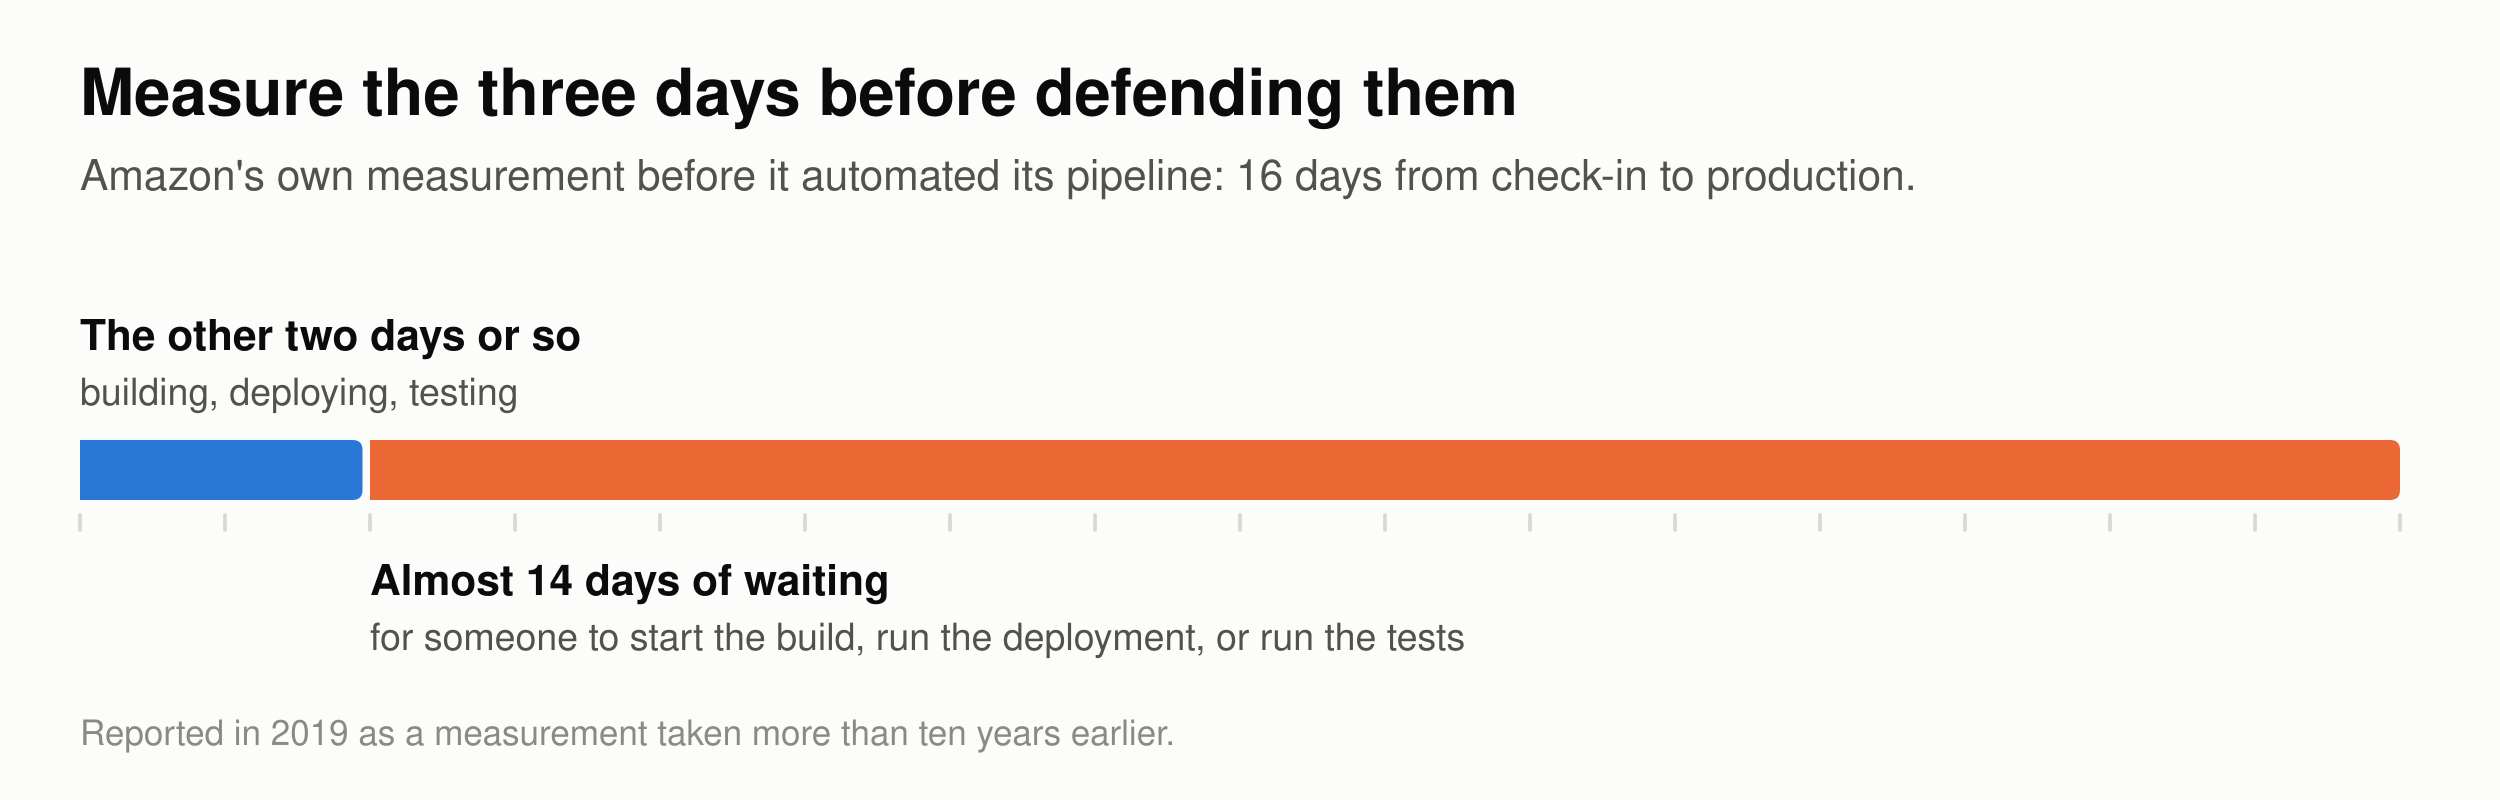
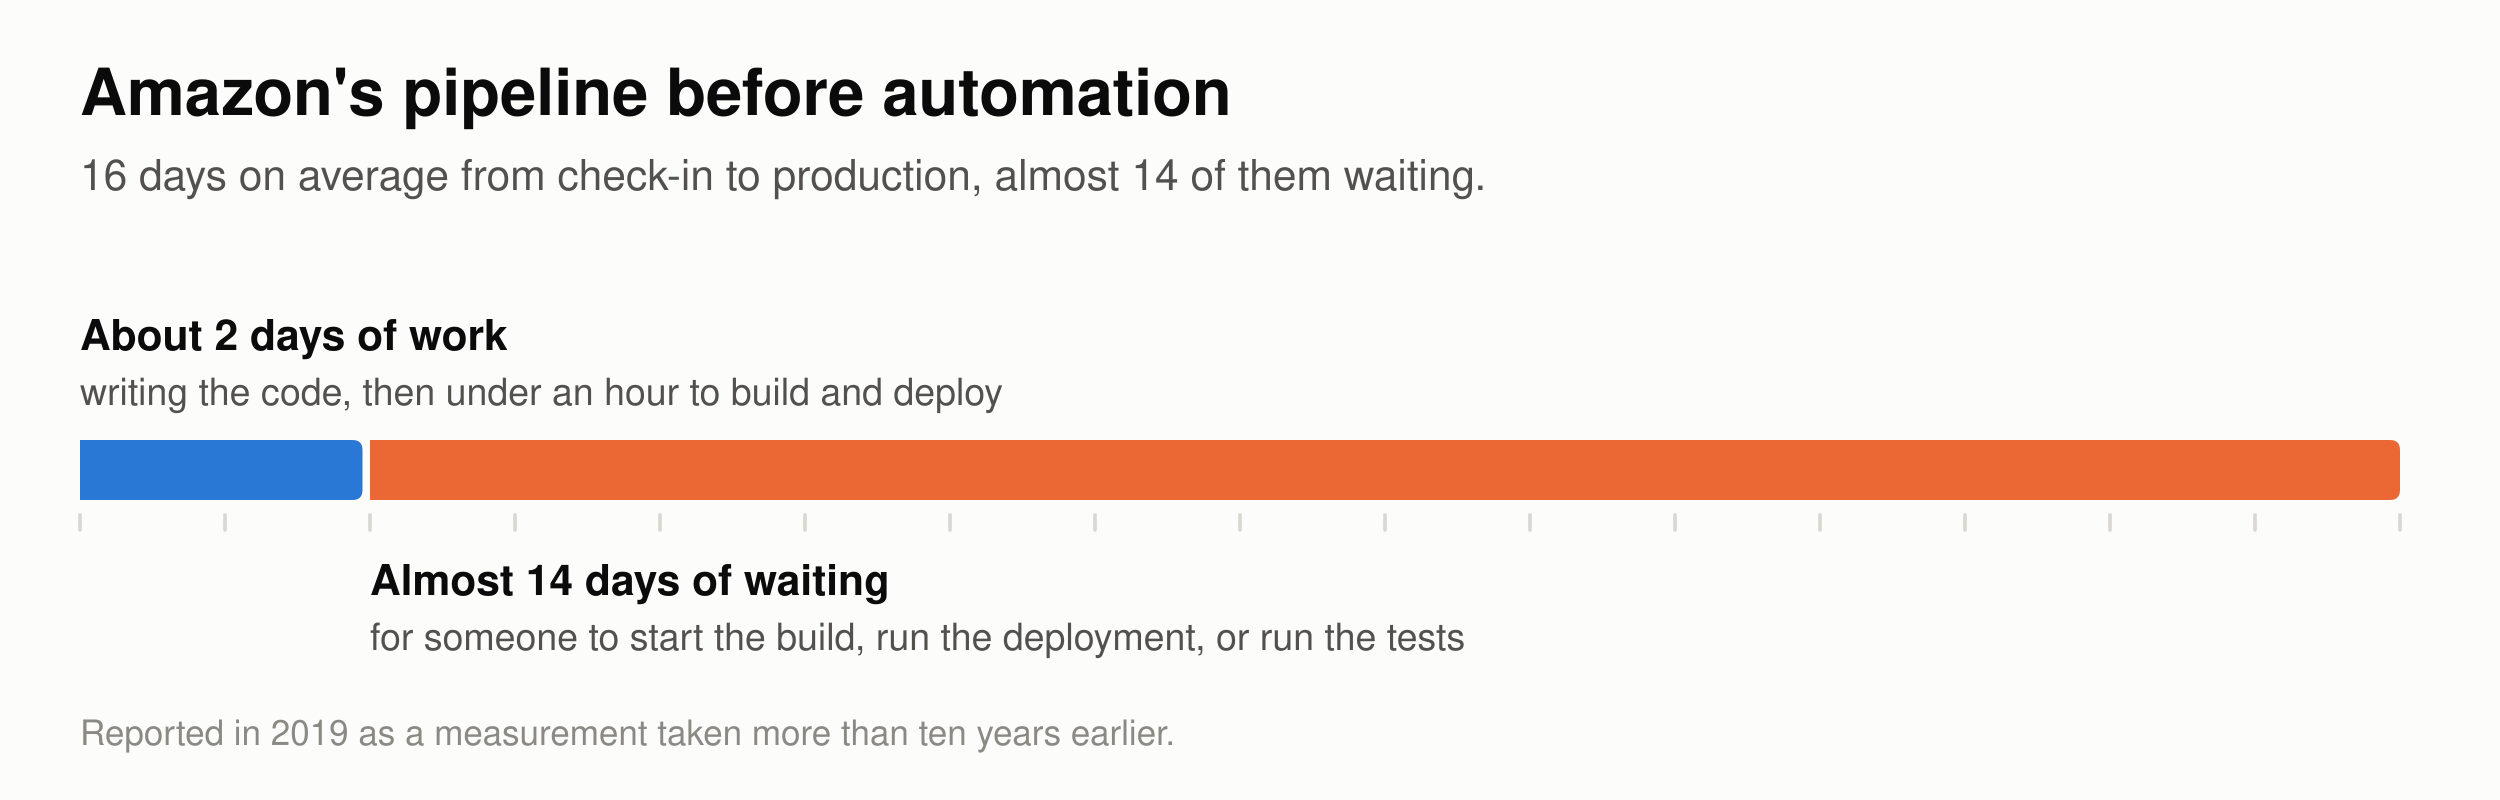
<svg xmlns="http://www.w3.org/2000/svg" width="1000" height="320" viewBox="0 0 1000 320" role="img" aria-labelledby="sixteen-title sixteen-desc">
  <g font-family="-apple-system, 'Segoe UI', Helvetica, Arial, sans-serif">
    <rect x="0" y="0" width="1000" height="320" rx="0" fill="#fcfcfb" stroke="none" stroke-width="1.5" />
-     <text x="32" y="46" font-size="26" fill="#0b0b0b" font-weight="700" text-anchor="start">Measure the three days before defending them</text>
-     <text x="32" y="76" font-size="17" fill="#52514e" font-weight="400" text-anchor="start">Amazon's own measurement before it automated its pipeline: 16 days from check-in to production.</text>
+     <text x="32" y="46" font-size="26" fill="#0b0b0b" font-weight="700" text-anchor="start">Amazon's pipeline before automation</text>
+     <text x="32" y="76" font-size="17" fill="#52514e" font-weight="400" text-anchor="start">16 days on average from check-in to production, almost 14 of them waiting.</text>
    <path d="M 32 176 H 141 Q 145 176 145 180 V 196 Q 145 200 141 200 H 32 Z" fill="#2a78d6" />
    <path d="M 148 176 H 956 Q 960 176 960 180 V 196 Q 960 200 956 200 H 148 Z" fill="#eb6834" />
    <line x1="32" y1="206" x2="32" y2="212" stroke="#d9d8d2" stroke-width="1.5" stroke-linecap="round" />
    <line x1="90" y1="206" x2="90" y2="212" stroke="#d9d8d2" stroke-width="1.5" stroke-linecap="round" />
    <line x1="148" y1="206" x2="148" y2="212" stroke="#d9d8d2" stroke-width="1.5" stroke-linecap="round" />
    <line x1="206" y1="206" x2="206" y2="212" stroke="#d9d8d2" stroke-width="1.5" stroke-linecap="round" />
    <line x1="264" y1="206" x2="264" y2="212" stroke="#d9d8d2" stroke-width="1.5" stroke-linecap="round" />
    <line x1="322" y1="206" x2="322" y2="212" stroke="#d9d8d2" stroke-width="1.5" stroke-linecap="round" />
    <line x1="380" y1="206" x2="380" y2="212" stroke="#d9d8d2" stroke-width="1.5" stroke-linecap="round" />
    <line x1="438" y1="206" x2="438" y2="212" stroke="#d9d8d2" stroke-width="1.5" stroke-linecap="round" />
    <line x1="496" y1="206" x2="496" y2="212" stroke="#d9d8d2" stroke-width="1.5" stroke-linecap="round" />
    <line x1="554" y1="206" x2="554" y2="212" stroke="#d9d8d2" stroke-width="1.5" stroke-linecap="round" />
    <line x1="612" y1="206" x2="612" y2="212" stroke="#d9d8d2" stroke-width="1.5" stroke-linecap="round" />
    <line x1="670" y1="206" x2="670" y2="212" stroke="#d9d8d2" stroke-width="1.5" stroke-linecap="round" />
    <line x1="728" y1="206" x2="728" y2="212" stroke="#d9d8d2" stroke-width="1.5" stroke-linecap="round" />
    <line x1="786" y1="206" x2="786" y2="212" stroke="#d9d8d2" stroke-width="1.5" stroke-linecap="round" />
    <line x1="844" y1="206" x2="844" y2="212" stroke="#d9d8d2" stroke-width="1.5" stroke-linecap="round" />
    <line x1="902" y1="206" x2="902" y2="212" stroke="#d9d8d2" stroke-width="1.5" stroke-linecap="round" />
    <line x1="960" y1="206" x2="960" y2="212" stroke="#d9d8d2" stroke-width="1.5" stroke-linecap="round" />
-     <text x="32" y="140" font-size="17" fill="#0b0b0b" font-weight="700" text-anchor="start">The other two days or so</text>
-     <text x="32" y="162" font-size="15" fill="#52514e" font-weight="400" text-anchor="start">building, deploying, testing</text>
+     <text x="32" y="140" font-size="17" fill="#0b0b0b" font-weight="700" text-anchor="start">About 2 days of work</text>
+     <text x="32" y="162" font-size="15" fill="#52514e" font-weight="400" text-anchor="start">writing the code, then under an hour to build and deploy</text>
    <text x="148" y="238" font-size="17" fill="#0b0b0b" font-weight="700" text-anchor="start">Almost 14 days of waiting</text>
    <text x="148" y="260" font-size="15" fill="#52514e" font-weight="400" text-anchor="start">for someone to start the build, run the deployment, or run the tests</text>
    <text x="32" y="298" font-size="14" fill="#8a8983" font-weight="400" text-anchor="start">Reported in 2019 as a measurement taken more than ten years earlier.</text>
  </g>
</svg>
